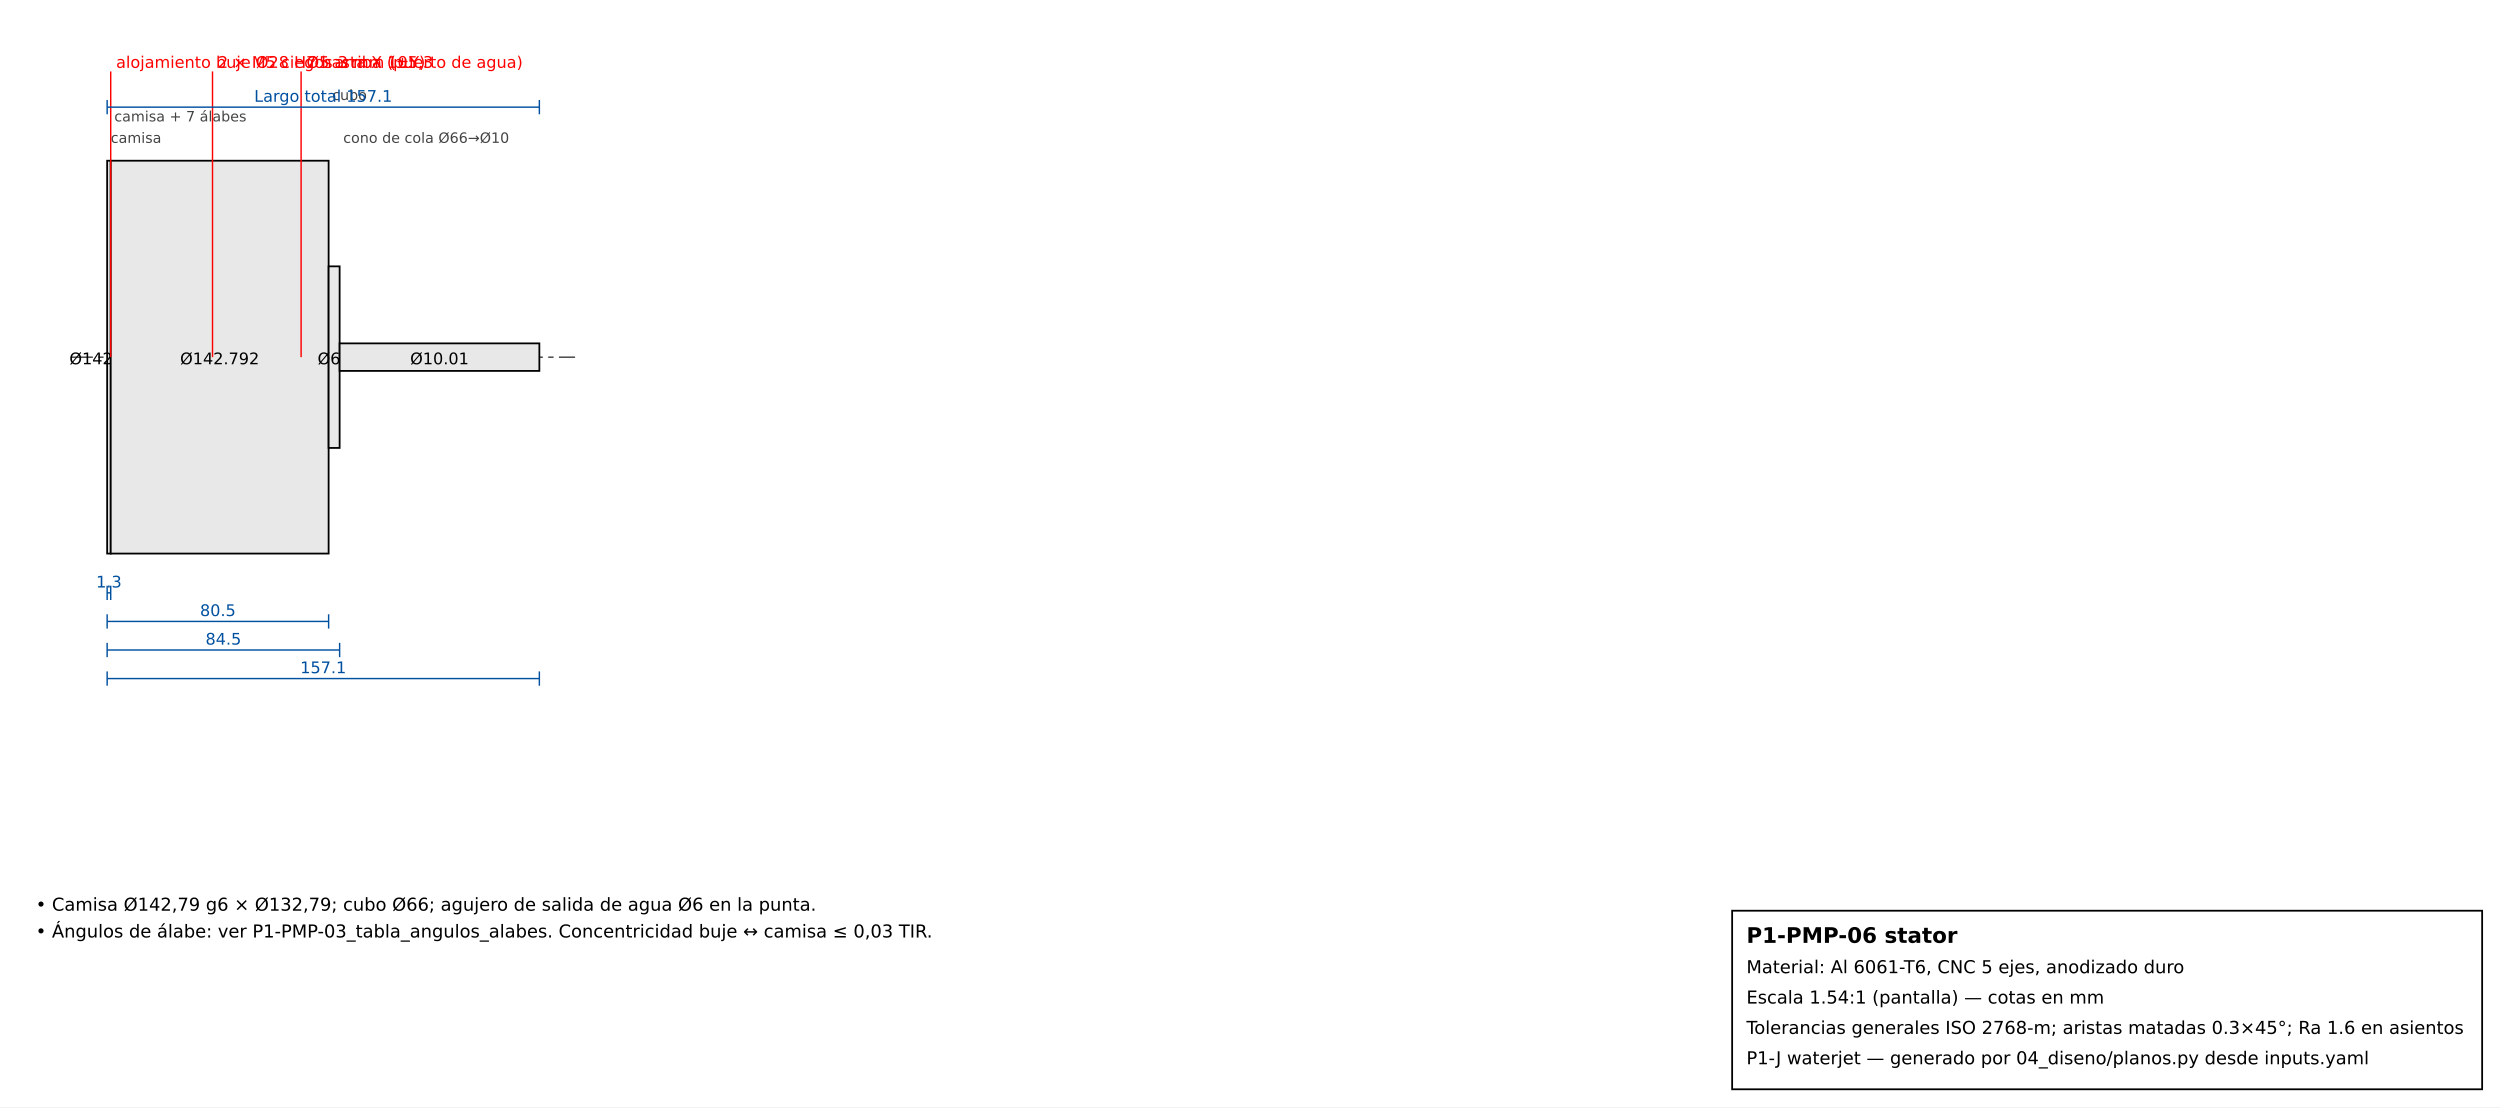
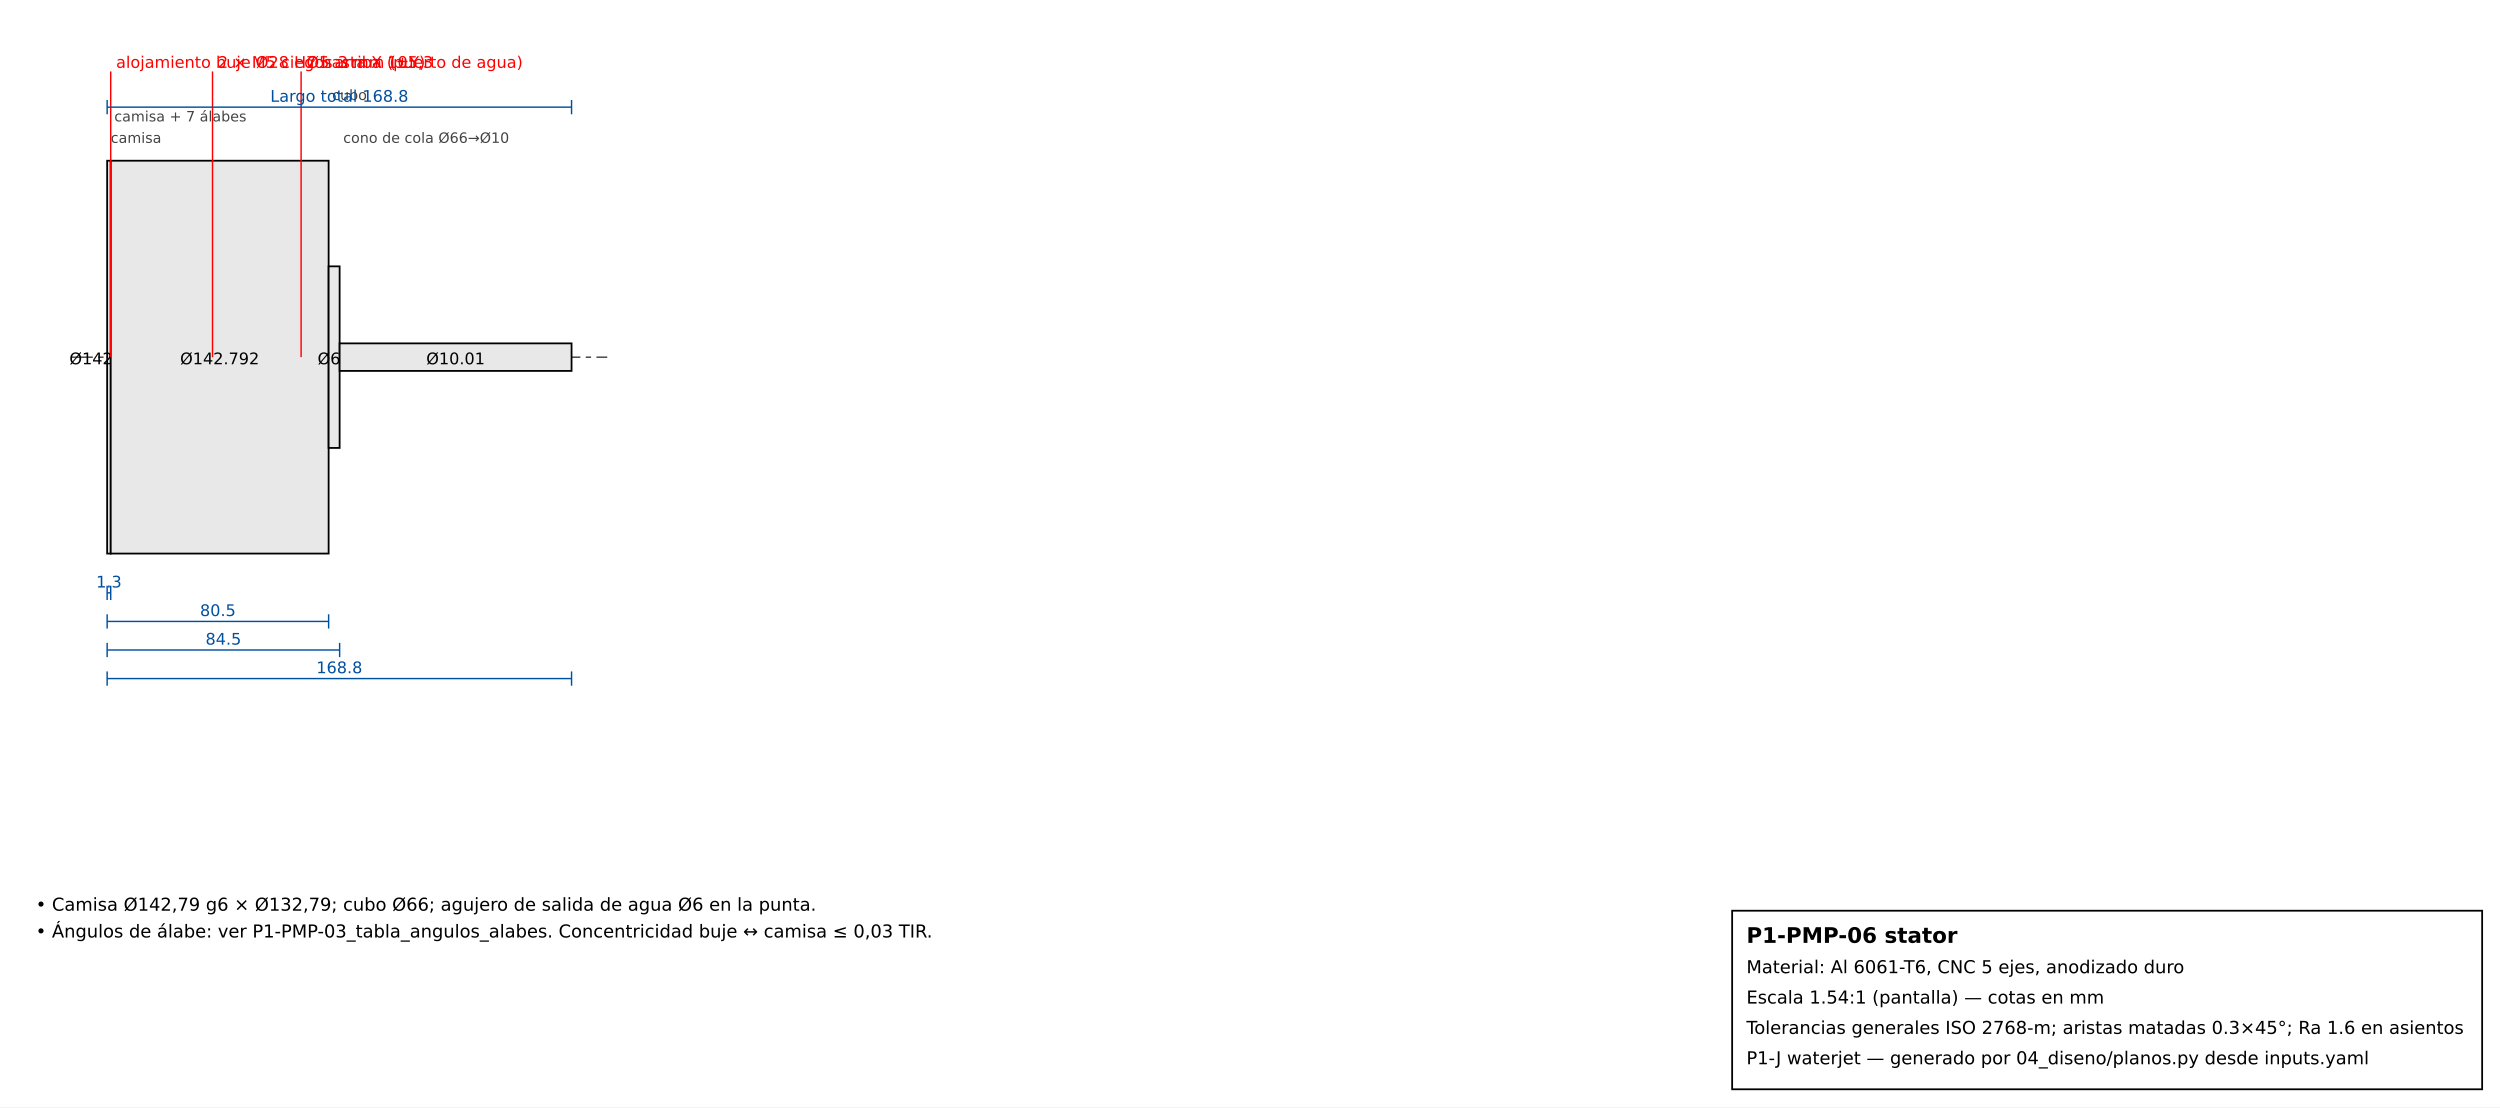
<svg xmlns="http://www.w3.org/2000/svg" baseProfile="full" height="620" version="1.1" width="1400">
  <defs />
  <rect fill="white" height="620" width="1400" x="0" y="0" />
-   <line stroke="black" stroke-dasharray="12,3,3,3" stroke-width="0.6" x1="40" x2="322.044" y1="200" y2="200" />
+   <line stroke="black" stroke-dasharray="12,3,3,3" stroke-width="0.6" x1="40" x2="340.071" y1="200" y2="200" />
  <rect fill="#e8e8e8" height="220.0" stroke="black" stroke-width="1" width="2.003" x="60" y="90.0" />
  <text font-family="DejaVu Sans" font-size="9" text-anchor="middle" x="61.001" y="204">Ø142.792</text>
  <line stroke="#0050a0" stroke-width="0.8" x1="60" x2="62.003" y1="332.0" y2="332.0" />
  <line stroke="#0050a0" stroke-width="0.8" x1="60" x2="60" y1="328.0" y2="336.0" />
  <line stroke="#0050a0" stroke-width="0.8" x1="62.003" x2="62.003" y1="328.0" y2="336.0" />
  <text fill="#0050a0" font-family="DejaVu Sans" font-size="9" text-anchor="middle" x="61.001" y="329.0">1.3</text>
  <text fill="#444" font-family="DejaVu Sans" font-size="8" x="62" y="80.0">camisa</text>
  <rect fill="#e8e8e8" height="220.0" stroke="black" stroke-width="1" width="122.024" x="62.003" y="90.0" />
  <text font-family="DejaVu Sans" font-size="9" text-anchor="middle" x="123.015" y="204">Ø142.792</text>
  <line stroke="#0050a0" stroke-width="0.8" x1="60" x2="184.027" y1="348.0" y2="348.0" />
  <line stroke="#0050a0" stroke-width="0.8" x1="60" x2="60" y1="344.0" y2="352.0" />
  <line stroke="#0050a0" stroke-width="0.8" x1="184.027" x2="184.027" y1="344.0" y2="352.0" />
  <text fill="#0050a0" font-family="DejaVu Sans" font-size="9" text-anchor="middle" x="122.013" y="345.0">80.5</text>
  <text fill="#444" font-family="DejaVu Sans" font-size="8" x="64.003" y="68.0">camisa + 7 álabes</text>
  <rect fill="#e8e8e8" height="101.686" stroke="black" stroke-width="1" width="6.163" x="184.027" y="149.157" />
  <text font-family="DejaVu Sans" font-size="9" text-anchor="middle" x="187.108" y="204">Ø66</text>
  <line stroke="#0050a0" stroke-width="0.8" x1="60" x2="190.189" y1="364.0" y2="364.0" />
  <line stroke="#0050a0" stroke-width="0.8" x1="60" x2="60" y1="360.0" y2="368.0" />
  <line stroke="#0050a0" stroke-width="0.8" x1="190.189" x2="190.189" y1="360.0" y2="368.0" />
  <text fill="#0050a0" font-family="DejaVu Sans" font-size="9" text-anchor="middle" x="125.095" y="361.0">84.5</text>
  <text fill="#444" font-family="DejaVu Sans" font-size="8" x="186.027" y="56.0">cubo</text>
-   <rect fill="#e8e8e8" height="15.422" stroke="black" stroke-width="1" width="111.855" x="190.189" y="192.289" />
-   <text font-family="DejaVu Sans" font-size="9" text-anchor="middle" x="246.117" y="204">Ø10.01</text>
-   <line stroke="#0050a0" stroke-width="0.8" x1="60" x2="302.044" y1="380.0" y2="380.0" />
+   <rect fill="#e8e8e8" height="15.422" stroke="black" stroke-width="1" width="129.881" x="190.189" y="192.289" />
+   <text font-family="DejaVu Sans" font-size="9" text-anchor="middle" x="255.13" y="204">Ø10.01</text>
+   <line stroke="#0050a0" stroke-width="0.8" x1="60" x2="320.071" y1="380.0" y2="380.0" />
  <line stroke="#0050a0" stroke-width="0.8" x1="60" x2="60" y1="376.0" y2="384.0" />
-   <line stroke="#0050a0" stroke-width="0.8" x1="302.044" x2="302.044" y1="376.0" y2="384.0" />
-   <text fill="#0050a0" font-family="DejaVu Sans" font-size="9" text-anchor="middle" x="181.022" y="377.0">157.1</text>
+   <line stroke="#0050a0" stroke-width="0.8" x1="320.071" x2="320.071" y1="376.0" y2="384.0" />
+   <text fill="#0050a0" font-family="DejaVu Sans" font-size="9" text-anchor="middle" x="190.035" y="377.0">168.8</text>
  <text fill="#444" font-family="DejaVu Sans" font-size="8" x="192.189" y="80.0">cono de cola Ø66→Ø10</text>
  <line stroke="red" stroke-width="0.8" x1="62.003" x2="62.003" y1="40.0" y2="200" />
  <text fill="red" font-family="DejaVu Sans" font-size="9" x="65.003" y="38.0">alojamiento buje Ø28 H7 hasta X 105,3</text>
  <line stroke="red" stroke-width="0.8" x1="119.009" x2="119.009" y1="40.0" y2="200" />
  <text fill="red" font-family="DejaVu Sans" font-size="9" x="122.009" y="38.0">2 × M5 ciegos 3 mm (±Y)</text>
  <line stroke="red" stroke-width="0.8" x1="168.62" x2="168.62" y1="40.0" y2="200" />
  <text fill="red" font-family="DejaVu Sans" font-size="9" x="171.62" y="38.0">Ø5 arriba (puerto de agua)</text>
-   <line stroke="#0050a0" stroke-width="0.8" x1="60" x2="302.044" y1="60" y2="60" />
+   <line stroke="#0050a0" stroke-width="0.8" x1="60" x2="320.071" y1="60" y2="60" />
  <line stroke="#0050a0" stroke-width="0.8" x1="60" x2="60" y1="56" y2="64" />
-   <line stroke="#0050a0" stroke-width="0.8" x1="302.044" x2="302.044" y1="56" y2="64" />
-   <text fill="#0050a0" font-family="DejaVu Sans" font-size="9" text-anchor="middle" x="181.022" y="57">Largo total 157.1</text>
+   <line stroke="#0050a0" stroke-width="0.8" x1="320.071" x2="320.071" y1="56" y2="64" />
+   <text fill="#0050a0" font-family="DejaVu Sans" font-size="9" text-anchor="middle" x="190.035" y="57">Largo total 168.8</text>
  <g font-family="DejaVu Sans" font-size="11">
    <rect fill="none" height="100" stroke="black" width="420" x="970" y="510" />
    <text font-size="12" font-weight="bold" x="978" y="528">P1-PMP-06  stator</text>
    <text font-size="10" font-weight="normal" x="978" y="545">Material: Al 6061-T6, CNC 5 ejes, anodizado duro</text>
    <text font-size="10" font-weight="normal" x="978" y="562">Escala 1.54:1 (pantalla)  —  cotas en mm</text>
    <text font-size="10" font-weight="normal" x="978" y="579">Tolerancias generales ISO 2768-m; aristas matadas 0.3×45°; Ra 1.6 en asientos</text>
    <text font-size="10" font-weight="normal" x="978" y="596">P1-J waterjet — generado por 04_diseno/planos.py desde inputs.yaml</text>
    <text font-size="10" x="20" y="510">• Camisa Ø142,79 g6 × Ø132,79; cubo Ø66; agujero de salida de agua Ø6 en la punta.</text>
    <text font-size="10" x="20" y="525">• Ángulos de álabe: ver P1-PMP-03_tabla_angulos_alabes. Concentricidad buje ↔ camisa ≤ 0,03 TIR.</text>
  </g>
</svg>
